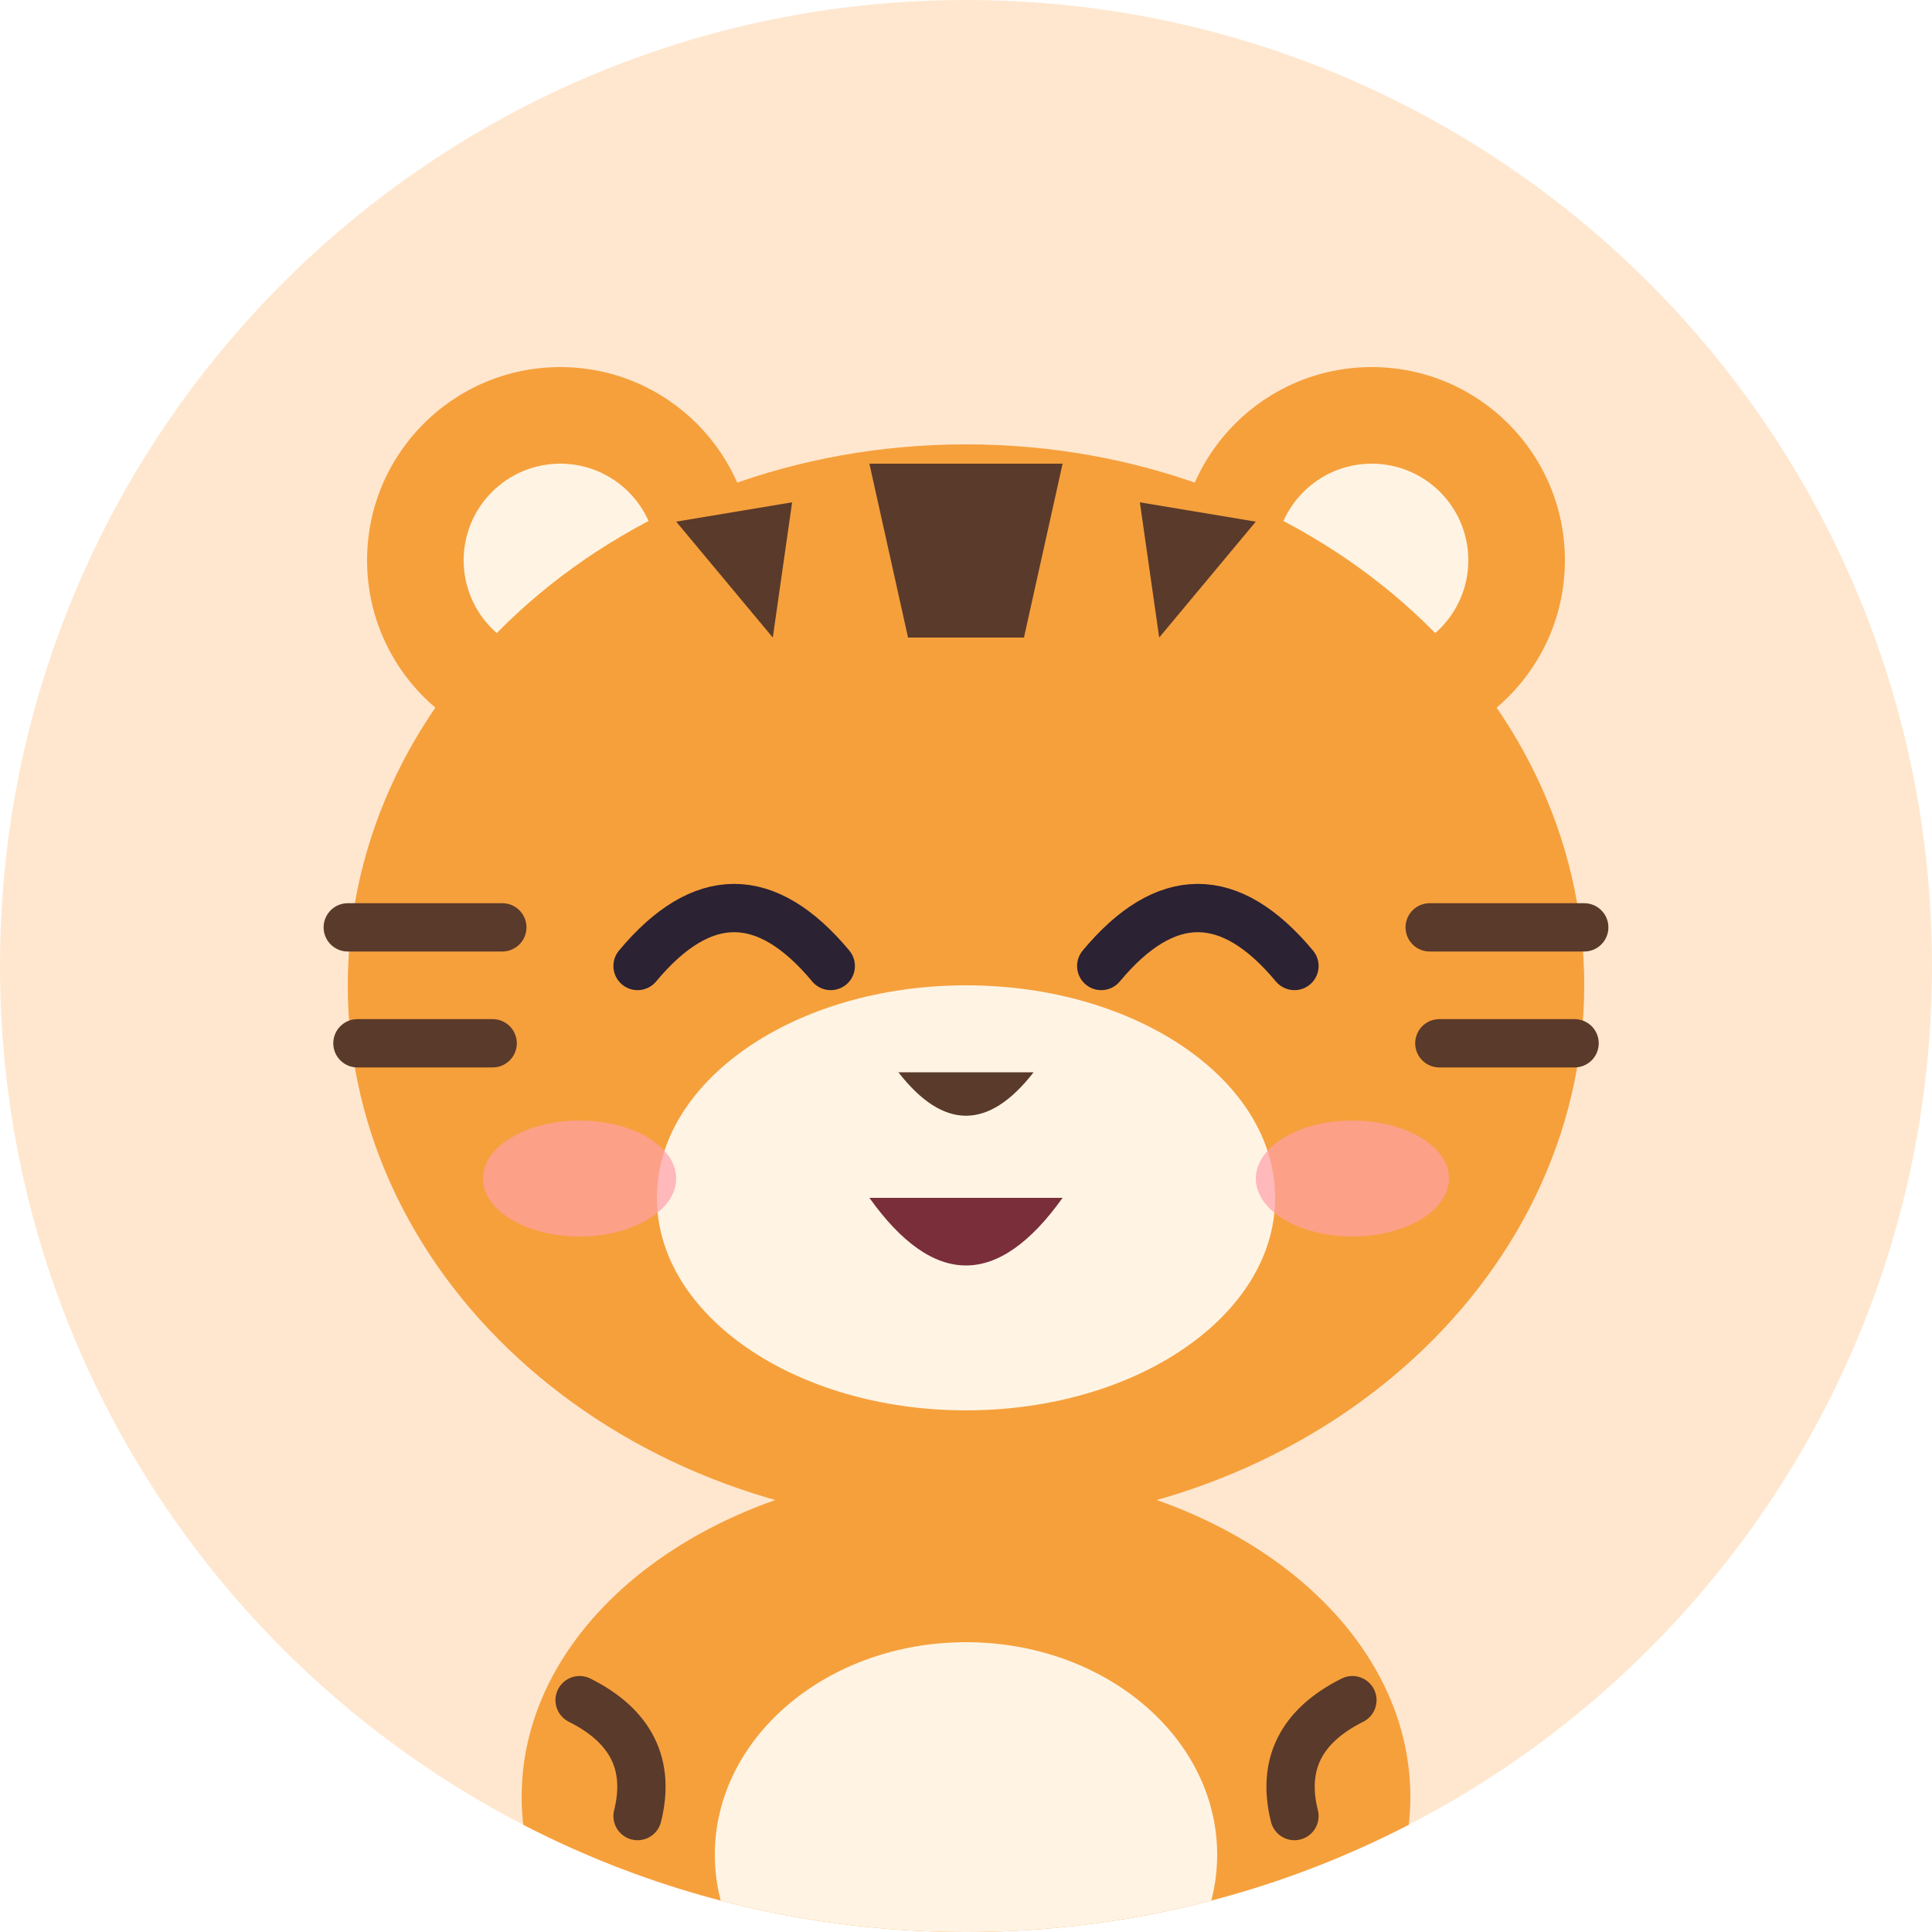
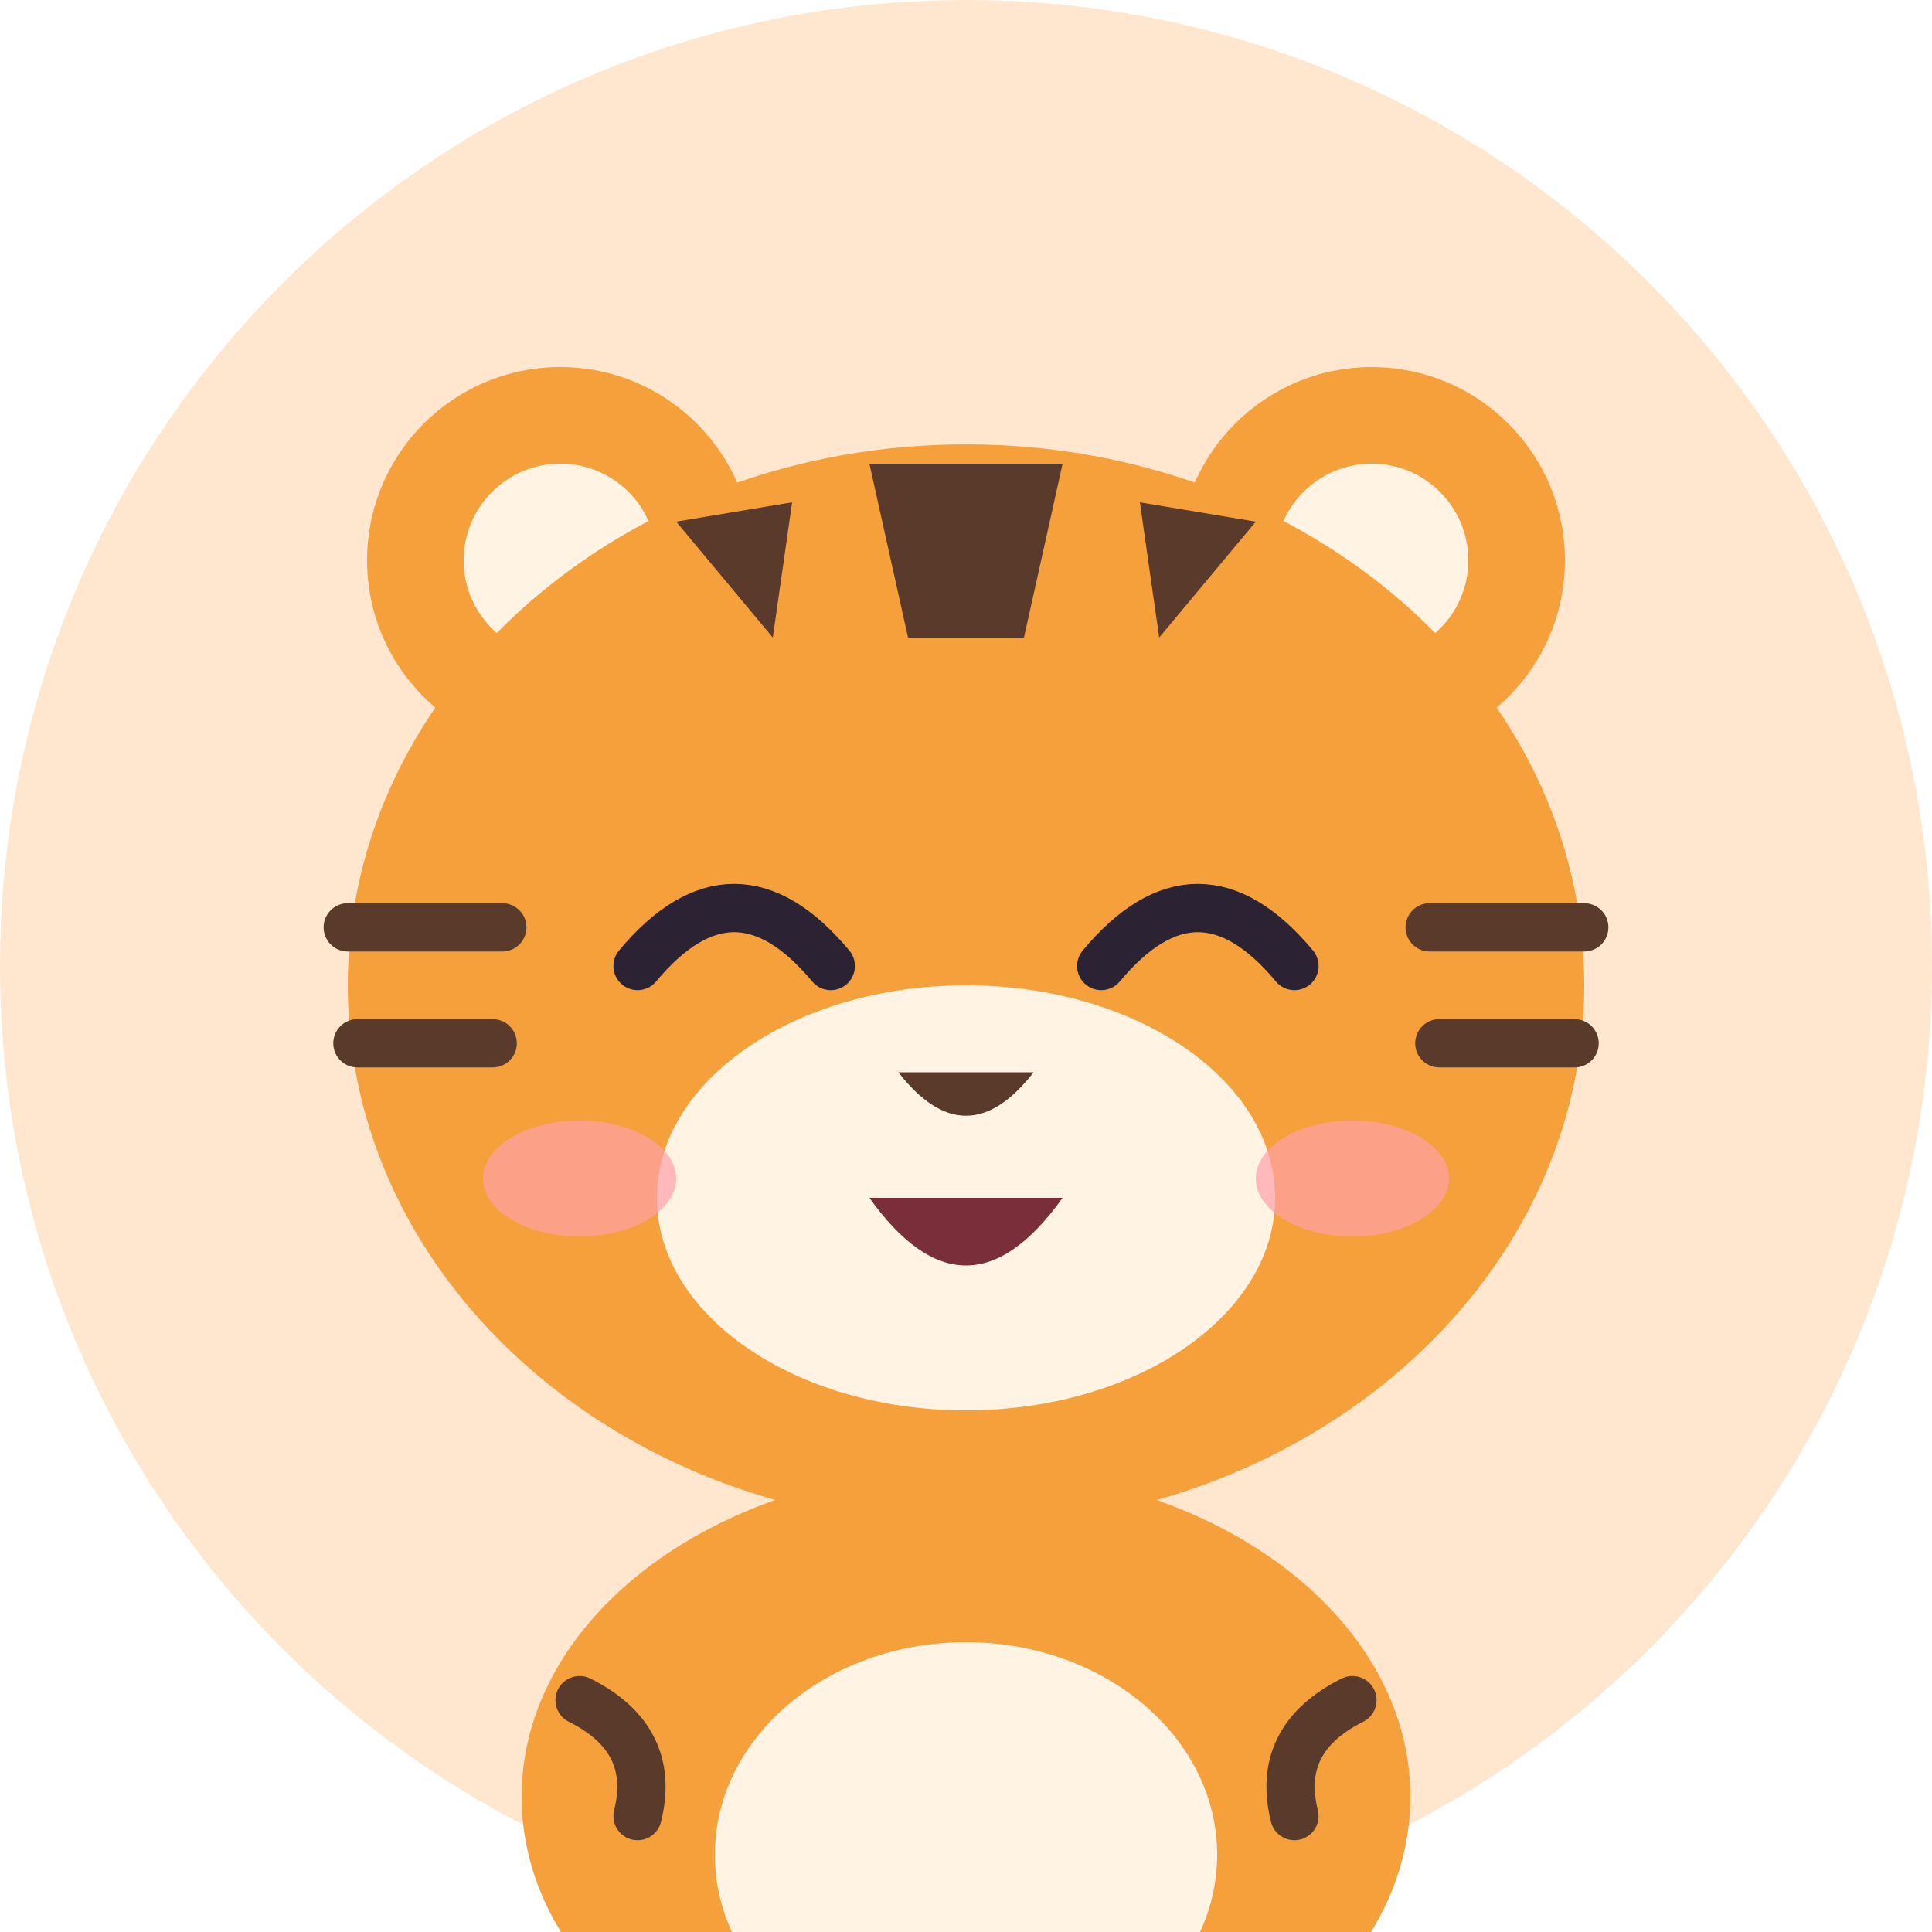
<svg xmlns="http://www.w3.org/2000/svg" class="mascot" viewBox="0 0 200 200" width="180" height="180" role="img" aria-label="小老虎호야">
-   <defs>
-     <clipPath id="mcd6aha">
-       <circle cx="100" cy="100" r="100" />
-     </clipPath>
-   </defs>
-   <g clip-path="url(#mcd6aha)">
-     <circle cx="100" cy="100" r="100" fill="#FFE7CF" />
-     <ellipse cx="100" cy="186" rx="46" ry="34" fill="#F6A03C" />
-     <ellipse cx="100" cy="192" rx="26" ry="22" fill="#FFF4E4" />
-     <path d="M60 176 q8 4 6 12 M140 176 q-8 4 -6 12" stroke="#5A3A2A" stroke-width="5" fill="none" stroke-linecap="round" />
-     <circle cx="58" cy="58" r="20" fill="#F6A03C" />
-     <circle cx="58" cy="58" r="10" fill="#FFF4E4" />
-     <circle cx="142" cy="58" r="20" fill="#F6A03C" />
-     <circle cx="142" cy="58" r="10" fill="#FFF4E4" />
-     <ellipse cx="100" cy="102" rx="64" ry="56" fill="#F6A03C" />
-     <path d="M90 48 h20 l-4 18 h-12z M70 54 l12 -2 -2 14z M130 54 l-12 -2 2 14z" fill="#5A3A2A" />
-     <path d="M36 96 h16 M37 108 h14 M148 96 h16 M149 108 h14" stroke="#5A3A2A" stroke-width="5" stroke-linecap="round" />
-     <ellipse cx="100" cy="124" rx="32" ry="22" fill="#FFF4E4" />
-     <ellipse cx="60" cy="122" rx="10" ry="6" fill="#FF9FA8" opacity=".7" />
-     <ellipse cx="140" cy="122" rx="10" ry="6" fill="#FF9FA8" opacity=".7" />
-     <path d="M66 100 Q76 88 86 100" stroke="#2B2233" stroke-width="5" fill="none" stroke-linecap="round" />
-     <path d="M114 100 Q124 88 134 100" stroke="#2B2233" stroke-width="5" fill="none" stroke-linecap="round" />
-     <path d="M93 111 h14 q-7 9 -14 0z" fill="#5A3A2A" />
-     <path d="M90 124 Q100 138 110 124 Z" fill="#7A2E3A" />
-   </g>
+   <circle cx="100" cy="100" r="100" fill="#FFE7CF" />
+   <ellipse cx="100" cy="186" rx="46" ry="34" fill="#F6A03C" />
+   <ellipse cx="100" cy="192" rx="26" ry="22" fill="#FFF4E4" />
+   <path d="M60 176 q8 4 6 12 M140 176 q-8 4 -6 12" stroke="#5A3A2A" stroke-width="5" fill="none" stroke-linecap="round" />
+   <circle cx="58" cy="58" r="20" fill="#F6A03C" />
+   <circle cx="58" cy="58" r="10" fill="#FFF4E4" />
+   <circle cx="142" cy="58" r="20" fill="#F6A03C" />
+   <circle cx="142" cy="58" r="10" fill="#FFF4E4" />
+   <ellipse cx="100" cy="102" rx="64" ry="56" fill="#F6A03C" />
+   <path d="M90 48 h20 l-4 18 h-12z M70 54 l12 -2 -2 14z M130 54 l-12 -2 2 14z" fill="#5A3A2A" />
+   <path d="M36 96 h16 M37 108 h14 M148 96 h16 M149 108 h14" stroke="#5A3A2A" stroke-width="5" stroke-linecap="round" />
+   <ellipse cx="100" cy="124" rx="32" ry="22" fill="#FFF4E4" />
+   <ellipse cx="60" cy="122" rx="10" ry="6" fill="#FF9FA8" opacity=".7" />
+   <ellipse cx="140" cy="122" rx="10" ry="6" fill="#FF9FA8" opacity=".7" />
+   <path d="M66 100 Q76 88 86 100" stroke="#2B2233" stroke-width="5" fill="none" stroke-linecap="round" />
+   <path d="M114 100 Q124 88 134 100" stroke="#2B2233" stroke-width="5" fill="none" stroke-linecap="round" />
+   <path d="M93 111 h14 q-7 9 -14 0z" fill="#5A3A2A" />
+   <path d="M90 124 Q100 138 110 124 Z" fill="#7A2E3A" />
</svg>
